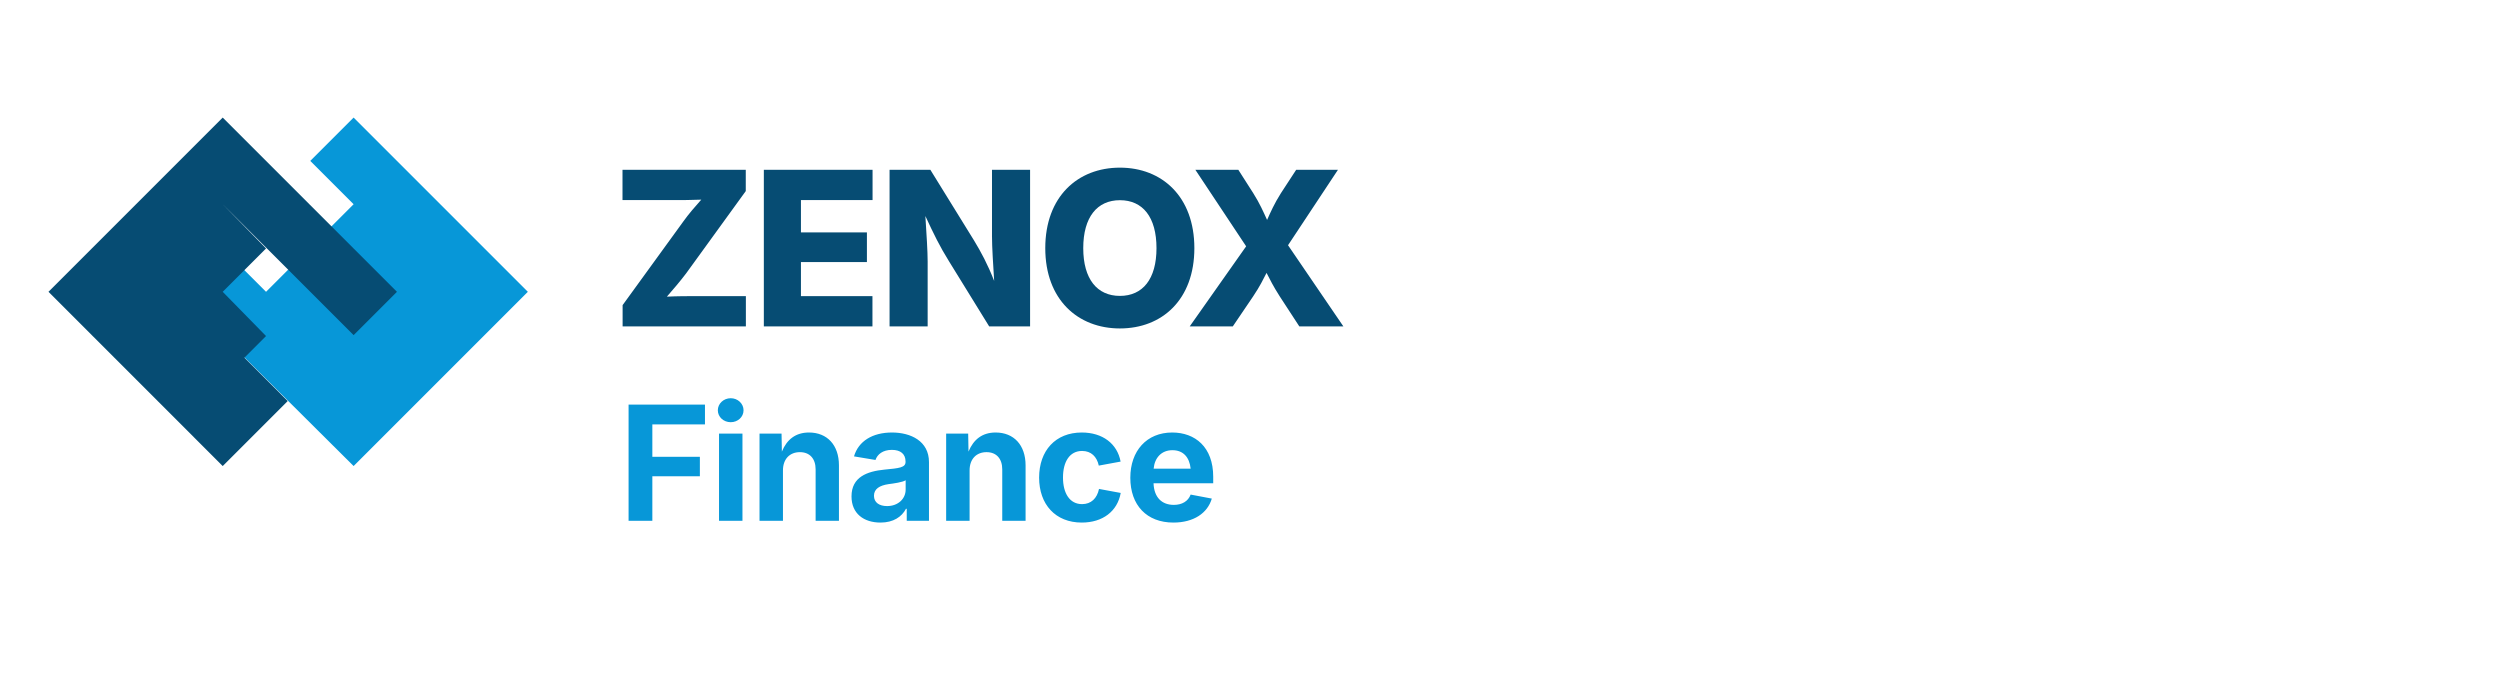
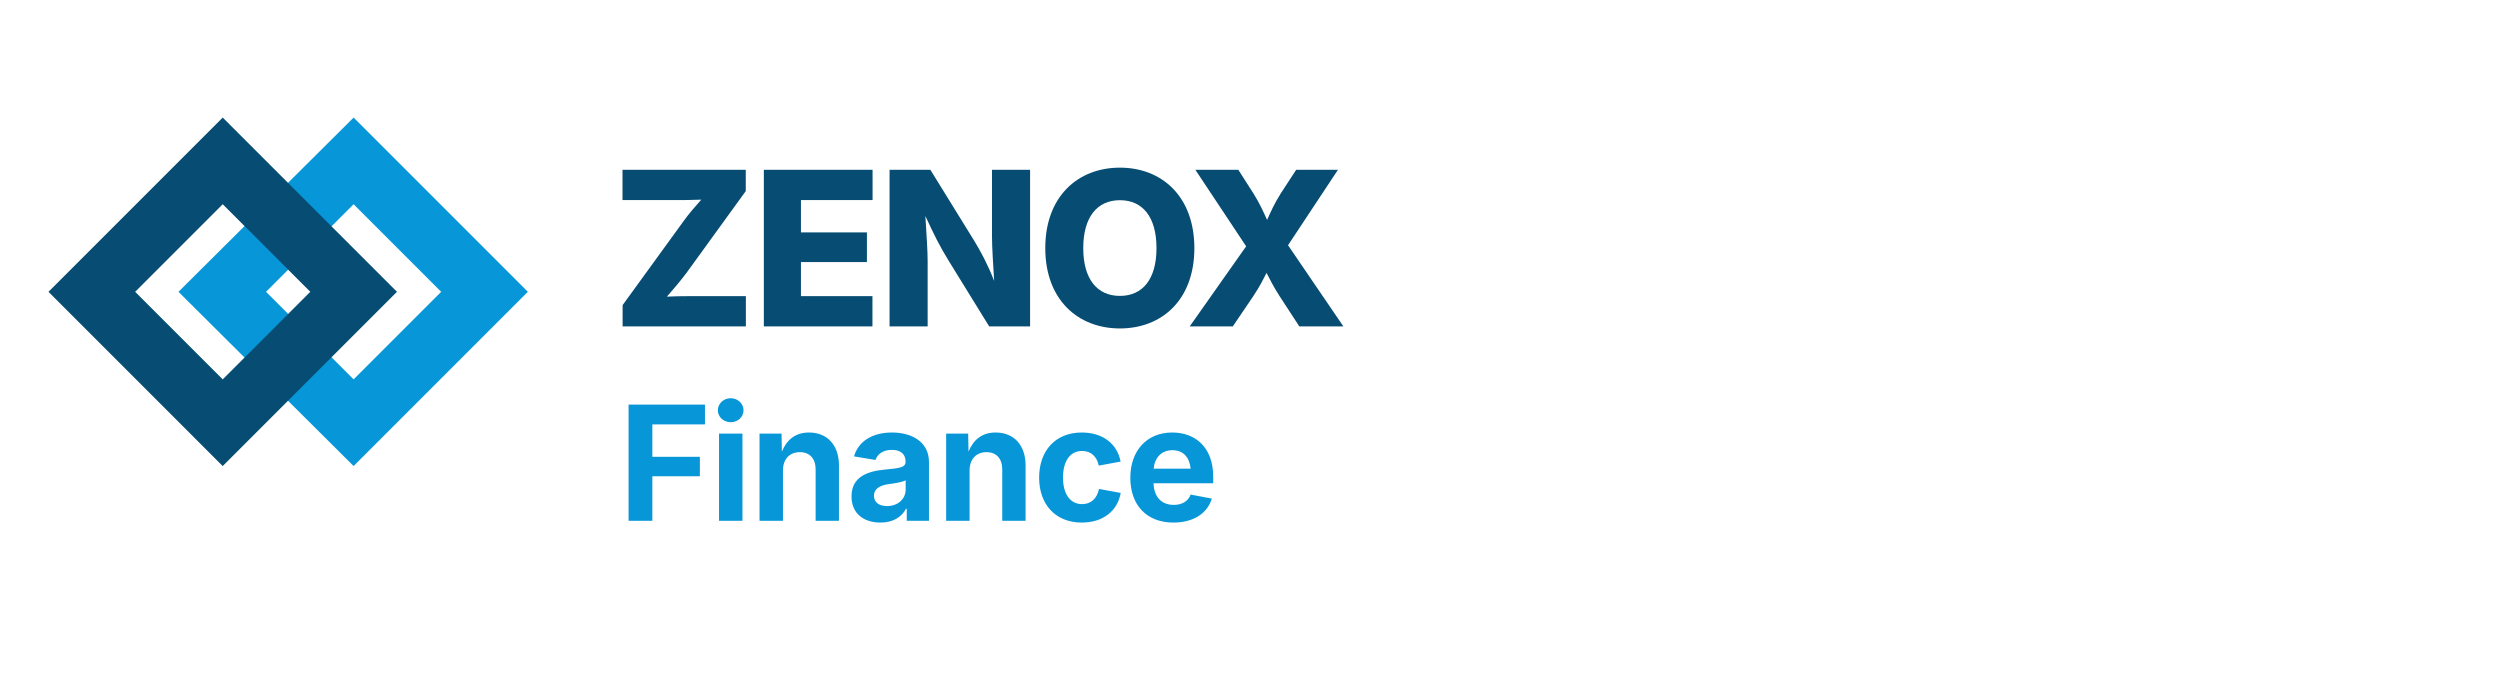
<svg xmlns="http://www.w3.org/2000/svg" viewBox="0 0 360 100" role="img" aria-labelledby="title">
  <g transform="translate(1 9) scale(.13)">
-     <path fill="#0797D8" fill-rule="evenodd" d="M384 61 577 254 384 447 190 254 239 206 384 351 481 254 336 109Z M384 157 287 254 384 351 481 254Z" />
-     <path fill="#064C73" fill-rule="evenodd" d="M239 61 432 254 384 302 239 157 142 254 239 351 263 327 311 375 239 447 46 254Z M239 157 142 254 239 351 287 303 239 254 287 206Z" />
+     <path fill="#0797D8" fill-rule="evenodd" d="M384 61 577 254 384 447 190 254Z M384 157 287 254 384 351 481 254Z" />
+     <path fill="#064C73" fill-rule="evenodd" d="M239 61 432 254 239 447 46 254Z M239 157 142 254 239 351 336 254Z" />
  </g>
  <text x="88" y="47" font-family="Inter, Arial, sans-serif" font-size="31" font-weight="800" letter-spacing="-.8" fill="#064C73">ZENOX</text>
  <text x="89" y="75" font-family="Inter, Arial, sans-serif" font-size="23" font-weight="650" letter-spacing="-.4" fill="#0797D8">Finance</text>
</svg>
